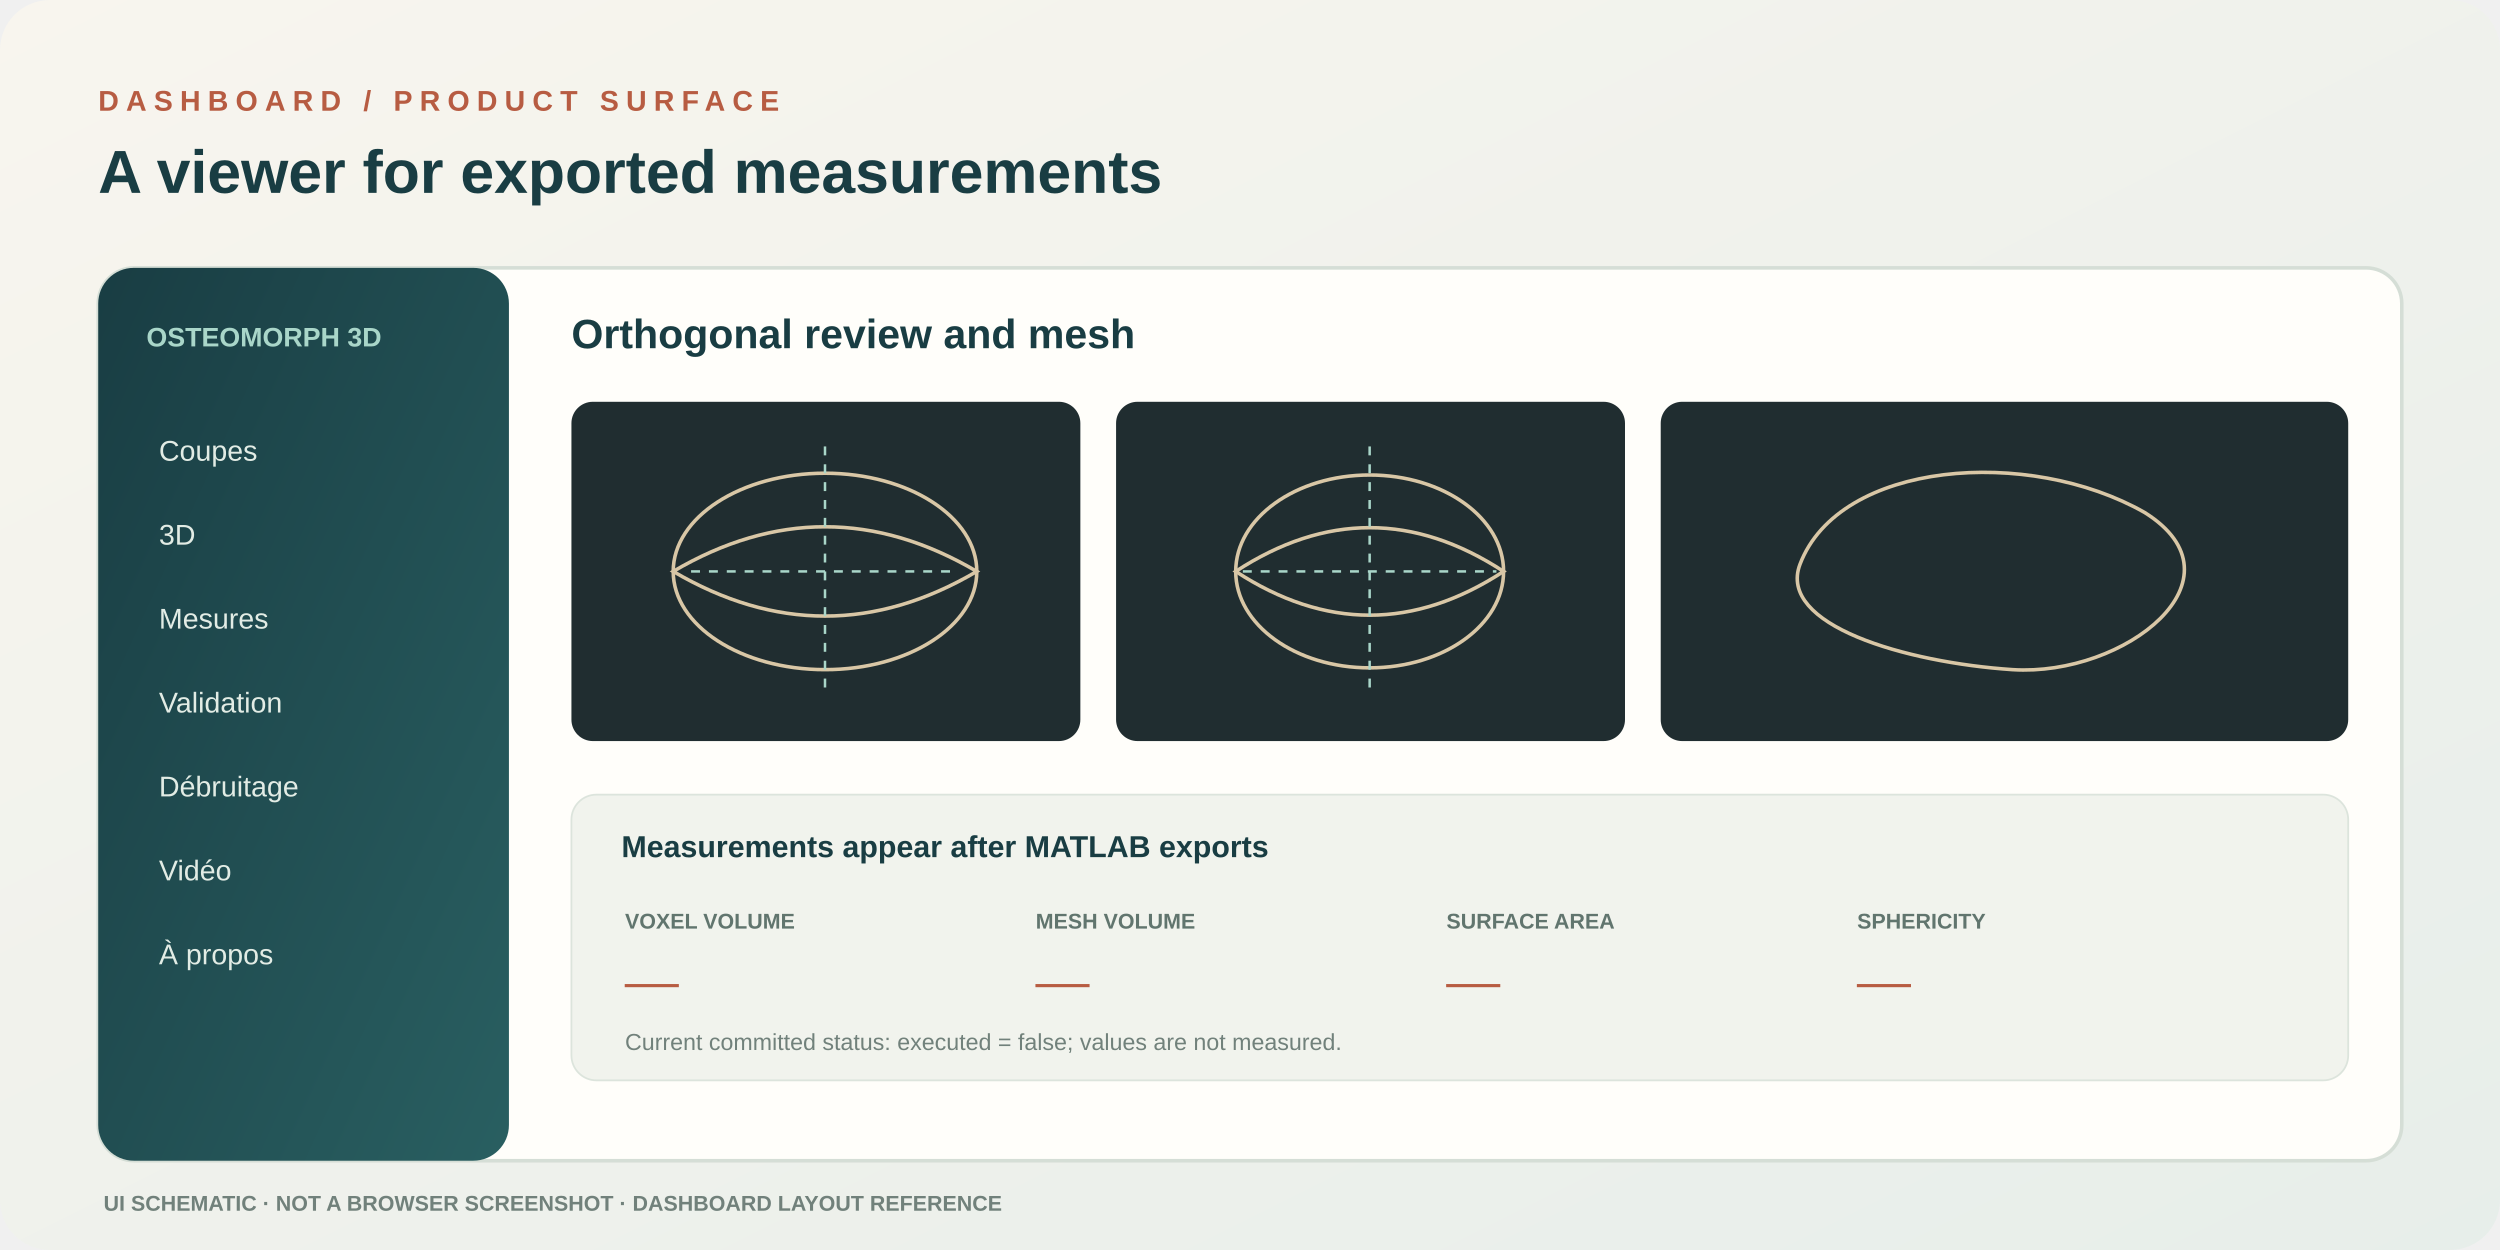
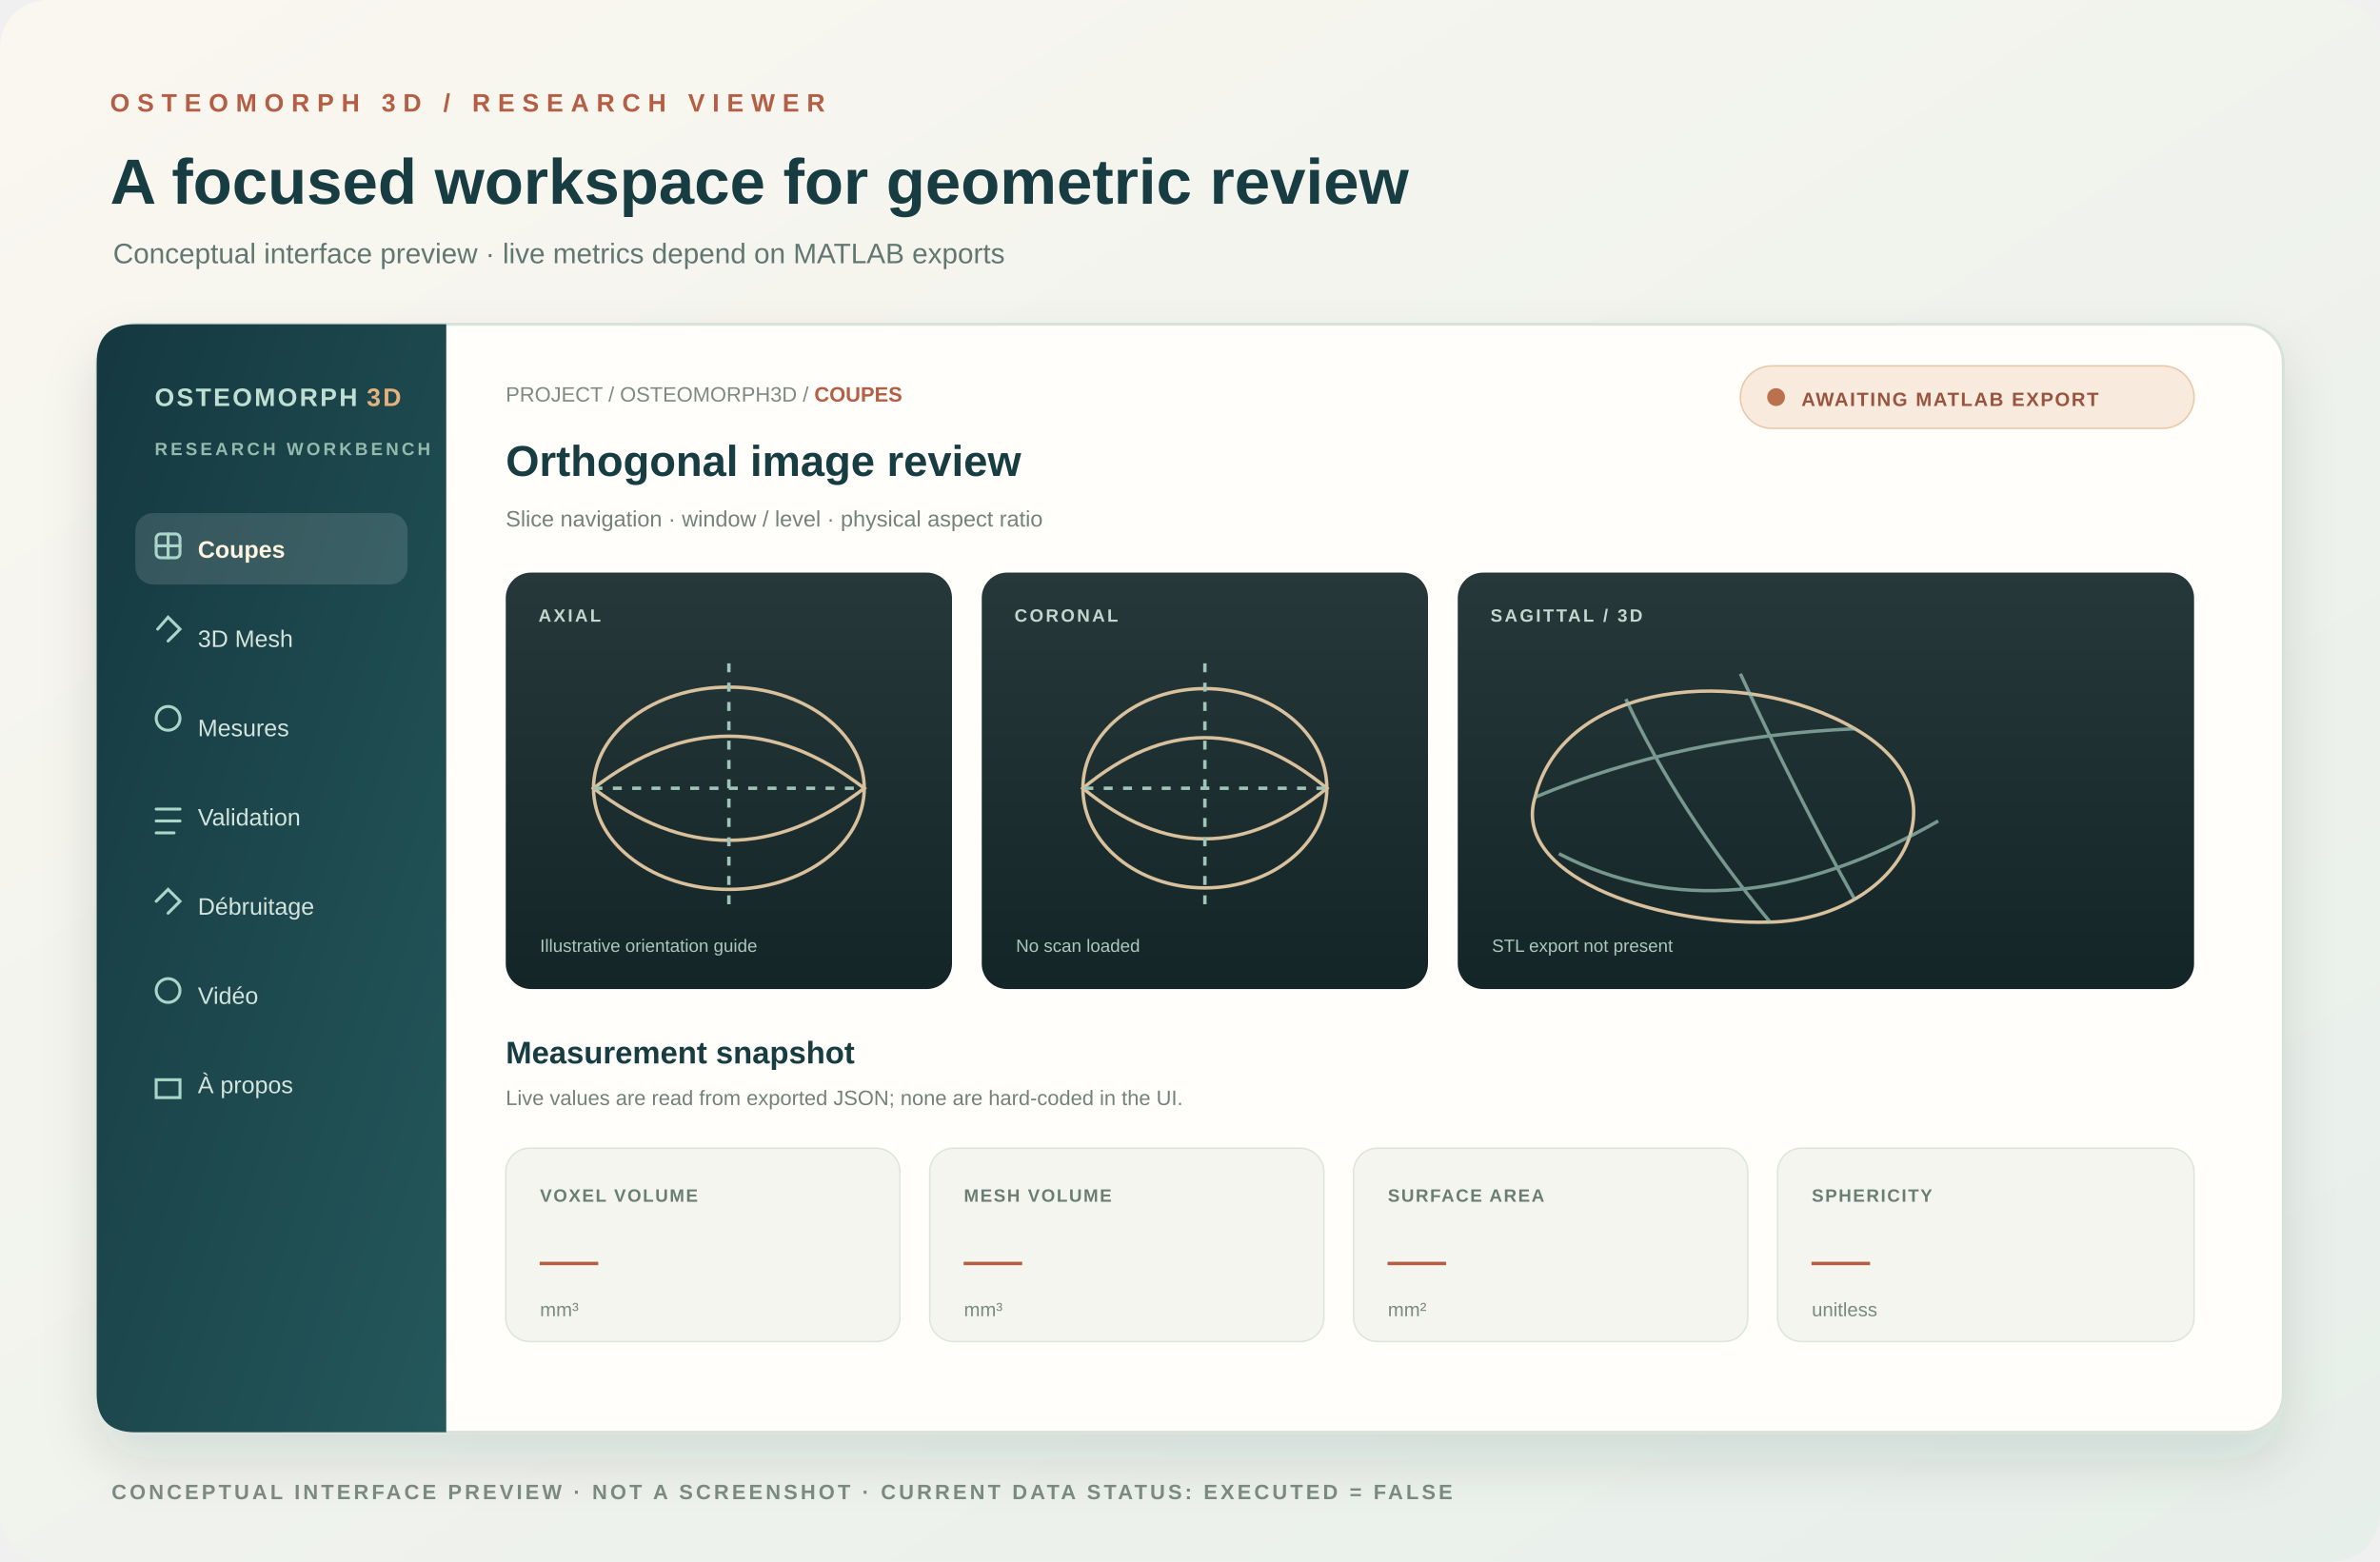
- <svg xmlns="http://www.w3.org/2000/svg" width="1400" height="700" viewBox="0 0 1400 700">
+ <svg xmlns="http://www.w3.org/2000/svg" width="1600" height="1050" viewBox="0 0 1600 1050" role="img" aria-labelledby="t d">
  <defs>
    <linearGradient id="bg" x2="1" y2="1">
-       <stop stop-color="#f8f5ee" />
-       <stop offset="1" stop-color="#e7eeea" />
+       <stop stop-color="#faf7f0" />
+       <stop offset="1" stop-color="#e7efea" />
    </linearGradient>
    <linearGradient id="nav" x2="1" y2="1">
-       <stop stop-color="#193d43" />
-       <stop offset="1" stop-color="#295f61" />
+       <stop stop-color="#153840" />
+       <stop offset="1" stop-color="#24585b" />
    </linearGradient>
+     <linearGradient id="viewer" x2="0" y2="1">
+       <stop stop-color="#26383a" />
+       <stop offset="1" stop-color="#142528" />
+     </linearGradient>
+     <filter id="sh" x="-20%" y="-20%" width="140%" height="150%">
+       <feDropShadow dx="0" dy="18" stdDeviation="18" flood-color="#173d42" flood-opacity=".12" />
+     </filter>
  </defs>
-   <rect width="1400" height="700" rx="28" fill="url(#bg)" />
-   <text x="55" y="62" font-family="Arial" font-size="16" font-weight="bold" letter-spacing="4" fill="#b75c42">DASHBOARD / PRODUCT SURFACE</text>
-   <text x="55" y="108" font-family="Arial" font-size="34" font-weight="bold" fill="#193d43">A viewer for exported measurements</text>
-   <rect x="55" y="150" width="1290" height="500" rx="20" fill="#fffefa" stroke="#d5ded6" stroke-width="2" />
-   <rect x="55" y="150" width="230" height="500" rx="20" fill="url(#nav)" />
-   <text x="82" y="194" font-family="Arial" font-size="15" font-weight="bold" fill="#a9d6c9">OSTEOMORPH 3D</text>
-   <g font-family="Arial" font-size="16" fill="#e2ece5">
-     <text x="89" y="258">Coupes</text>
-     <text x="89" y="305">3D</text>
-     <text x="89" y="352">Mesures</text>
-     <text x="89" y="399">Validation</text>
-     <text x="89" y="446">Débruitage</text>
-     <text x="89" y="493">Vidéo</text>
-     <text x="89" y="540">À propos</text>
-   </g>
-   <text x="320" y="195" font-family="Arial" font-size="23" font-weight="bold" fill="#193d43">Orthogonal review and mesh</text>
-   <g>
-     <rect x="320" y="225" width="285" height="190" rx="12" fill="#202d30" />
-     <rect x="625" y="225" width="285" height="190" rx="12" fill="#202d30" />
-     <rect x="930" y="225" width="385" height="190" rx="12" fill="#202d30" />
-     <g fill="none" stroke="#d9c7a6" stroke-width="2">
-       <ellipse cx="462" cy="320" rx="85" ry="55" />
-       <path d="M377 320 Q462 270 547 320 Q462 370 377 320Z" />
-       <ellipse cx="767" cy="320" rx="75" ry="54" />
-       <path d="M692 320 Q767 271 842 320 Q767 369 692 320Z" />
-       <path d="M1008 316 C1030 258 1136 250 1201 287 C1260 324 1190 379 1127 375 C1067 371 995 350 1008 316Z" />
-     </g>
-     <g stroke="#a9d6c9" stroke-width="1.4" stroke-dasharray="5 5">
-       <path d="M462 250 V390 M387 320 H537" />
-       <path d="M767 250 V390 M696 320 H838" />
+   <rect width="1600" height="1050" rx="32" fill="url(#bg)" />
+   <text x="74" y="75" font-family="Arial" font-size="17" font-weight="700" letter-spacing="5" fill="#b45e45">OSTEOMORPH 3D / RESEARCH VIEWER</text>
+   <text x="74" y="137" font-family="Arial" font-size="43" font-weight="700" fill="#173c42">A focused workspace for geometric review</text>
+   <text x="76" y="177" font-family="Arial" font-size="19" fill="#627772">Conceptual interface preview · live metrics depend on MATLAB exports</text>
+   <rect x="65" y="218" width="1470" height="745" rx="26" fill="#fffefa" stroke="#d8e2da" stroke-width="2" filter="url(#sh)" />
+   <path d="M91 218H300V963H91Q65 963 65 937V244Q65 218 91 218Z" fill="url(#nav)" />
+   <text x="104" y="273" font-family="Arial" font-size="17" font-weight="700" letter-spacing="1.5" fill="#c0dfd2">OSTEOMORPH <tspan fill="#e5b27e">3D</tspan>
+   </text>
+   <text x="104" y="306" font-family="Arial" font-size="12" font-weight="700" letter-spacing="2" fill="#94b9ad">RESEARCH WORKBENCH</text>
+   <g font-family="Arial" font-size="16">
+     <rect x="91" y="345" width="183" height="48" rx="12" fill="#fff" fill-opacity=".13" />
+     <text x="133" y="375" fill="#fff4df" font-weight="700">Coupes</text>
+     <g fill="#d3e4dc">
+       <text x="133" y="435">3D Mesh</text>
+       <text x="133" y="495">Mesures</text>
+       <text x="133" y="555">Validation</text>
+       <text x="133" y="615">Débruitage</text>
+       <text x="133" y="675">Vidéo</text>
+       <text x="133" y="735">À propos</text>
    </g>
  </g>
-   <rect x="320" y="445" width="995" height="160" rx="14" fill="#f1f3ed" stroke="#dce4dc" />
-   <text x="348" y="480" font-family="Arial" font-size="17" font-weight="bold" fill="#193d43">Measurements appear after MATLAB exports</text>
+   <g fill="none" stroke="#a9d6c9" stroke-width="2" stroke-linecap="round">
+     <rect x="105" y="359" width="16" height="16" rx="3" />
+     <path d="M105 367H121M113 359V375M106 423L113 415L121 423L113 431" />
+     <circle cx="113" cy="483" r="8" />
+     <path d="M105 544H121M105 552H121M105 560H117M105 606L113 598L121 606L113 614" />
+     <circle cx="113" cy="666" r="8" />
+     <path d="M105 726H121V738H105Z" />
+   </g>
+   <text x="340" y="270" font-family="Arial" font-size="14" fill="#7c8a82">PROJECT / OSTEOMORPH3D / <tspan fill="#b45e45" font-weight="700">COUPES</tspan>
+   </text>
+   <text x="340" y="320" font-family="Arial" font-size="29" font-weight="700" fill="#173c42">Orthogonal image review</text>
+   <rect x="1170" y="246" width="305" height="42" rx="21" fill="#f8eadc" stroke="#e8c8a6" />
+   <circle cx="1194" cy="267" r="6" fill="#bb714e" />
+   <text x="1211" y="273" font-family="Arial" font-size="13" font-weight="700" letter-spacing="1" fill="#99543f">AWAITING MATLAB EXPORT</text>
+   <text x="340" y="354" font-family="Arial" font-size="15" fill="#73827a">Slice navigation · window / level · physical aspect ratio</text>
+   <g>
+     <rect x="340" y="385" width="300" height="280" rx="17" fill="url(#viewer)" />
+     <rect x="660" y="385" width="300" height="280" rx="17" fill="url(#viewer)" />
+     <rect x="980" y="385" width="495" height="280" rx="17" fill="url(#viewer)" />
+   </g>
+   <g font-family="Arial" font-size="12" font-weight="700" letter-spacing="1.5" fill="#c3d7cc">
+     <text x="362" y="418">AXIAL</text>
+     <text x="682" y="418">CORONAL</text>
+     <text x="1002" y="418">SAGITTAL / 3D</text>
+   </g>
+   <g fill="none" stroke="#d8c19c" stroke-width="2.3">
+     <ellipse cx="490" cy="530" rx="91" ry="68" />
+     <path d="M399 530Q490 460 581 530Q490 600 399 530Z" />
+     <path d="M490 446V614M399 530H581" stroke="#9fc5b8" stroke-dasharray="6 7" />
+     <ellipse cx="810" cy="530" rx="82" ry="67" />
+     <path d="M728 530Q810 462 892 530Q810 598 728 530Z" />
+     <path d="M810 446V614M729 530H891" stroke="#9fc5b8" stroke-dasharray="6 7" />
+     <path d="M1032 536C1051 458 1171 446 1247 490C1327 536 1274 618 1190 620C1108 622 1016 587 1032 536Z" />
+     <path d="M1032 536Q1130 495 1247 490M1048 574Q1162 633 1303 552M1093 470Q1128 545 1190 620M1170 453Q1208 535 1247 605" stroke="#9fc5b8" stroke-opacity=".7" />
+   </g>
+   <g font-family="Arial" font-size="12" fill="#adc6bc">
+     <text x="363" y="640">Illustrative orientation guide</text>
+     <text x="683" y="640">No scan loaded</text>
+     <text x="1003" y="640">STL export not present</text>
+   </g>
+   <text x="340" y="715" font-family="Arial" font-size="21" font-weight="700" fill="#173c42">Measurement snapshot</text>
+   <text x="340" y="743" font-family="Arial" font-size="14" fill="#72827b">Live values are read from exported JSON; none are hard-coded in the UI.</text>
+   <g>
+     <rect x="340" y="772" width="265" height="130" rx="16" fill="#f4f5ef" stroke="#dce5dc" />
+     <rect x="625" y="772" width="265" height="130" rx="16" fill="#f4f5ef" stroke="#dce5dc" />
+     <rect x="910" y="772" width="265" height="130" rx="16" fill="#f4f5ef" stroke="#dce5dc" />
+     <rect x="1195" y="772" width="280" height="130" rx="16" fill="#f4f5ef" stroke="#dce5dc" />
+   </g>
  <g font-family="Arial">
-     <g font-size="12" font-weight="bold" fill="#61756e">
-       <text x="350" y="520">VOXEL VOLUME</text>
-       <text x="580" y="520">MESH VOLUME</text>
-       <text x="810" y="520">SURFACE AREA</text>
-       <text x="1040" y="520">SPHERICITY</text>
+     <g fill="#6a7e75" font-size="12" font-weight="700" letter-spacing="1">
+       <text x="363" y="808">VOXEL VOLUME</text>
+       <text x="648" y="808">MESH VOLUME</text>
+       <text x="933" y="808">SURFACE AREA</text>
+       <text x="1218" y="808">SPHERICITY</text>
    </g>
-     <g font-family="Georgia" font-size="30" fill="#b75c42">
-       <text x="350" y="560">—</text>
-       <text x="580" y="560">—</text>
-       <text x="810" y="560">—</text>
-       <text x="1040" y="560">—</text>
+     <g fill="#b45e45" font-family="Georgia" font-size="39">
+       <text x="363" y="860">—</text>
+       <text x="648" y="860">—</text>
+       <text x="933" y="860">—</text>
+       <text x="1218" y="860">—</text>
    </g>
-     <text x="350" y="588" font-size="13" fill="#71817b">Current committed status: executed = false; values are not measured.</text>
+     <g fill="#7a8981" font-size="13">
+       <text x="363" y="885">mm³</text>
+       <text x="648" y="885">mm³</text>
+       <text x="933" y="885">mm²</text>
+       <text x="1218" y="885">unitless</text>
+     </g>
  </g>
-   <text x="58" y="678" font-family="Arial" font-size="12" font-weight="bold" fill="#71817b">UI SCHEMATIC · NOT A BROWSER SCREENSHOT · DASHBOARD LAYOUT REFERENCE</text>
+   <text x="75" y="1008" font-family="Arial" font-size="14" font-weight="700" letter-spacing="2" fill="#7b8982">CONCEPTUAL INTERFACE PREVIEW · NOT A SCREENSHOT · CURRENT DATA STATUS: EXECUTED = FALSE</text>
</svg>
